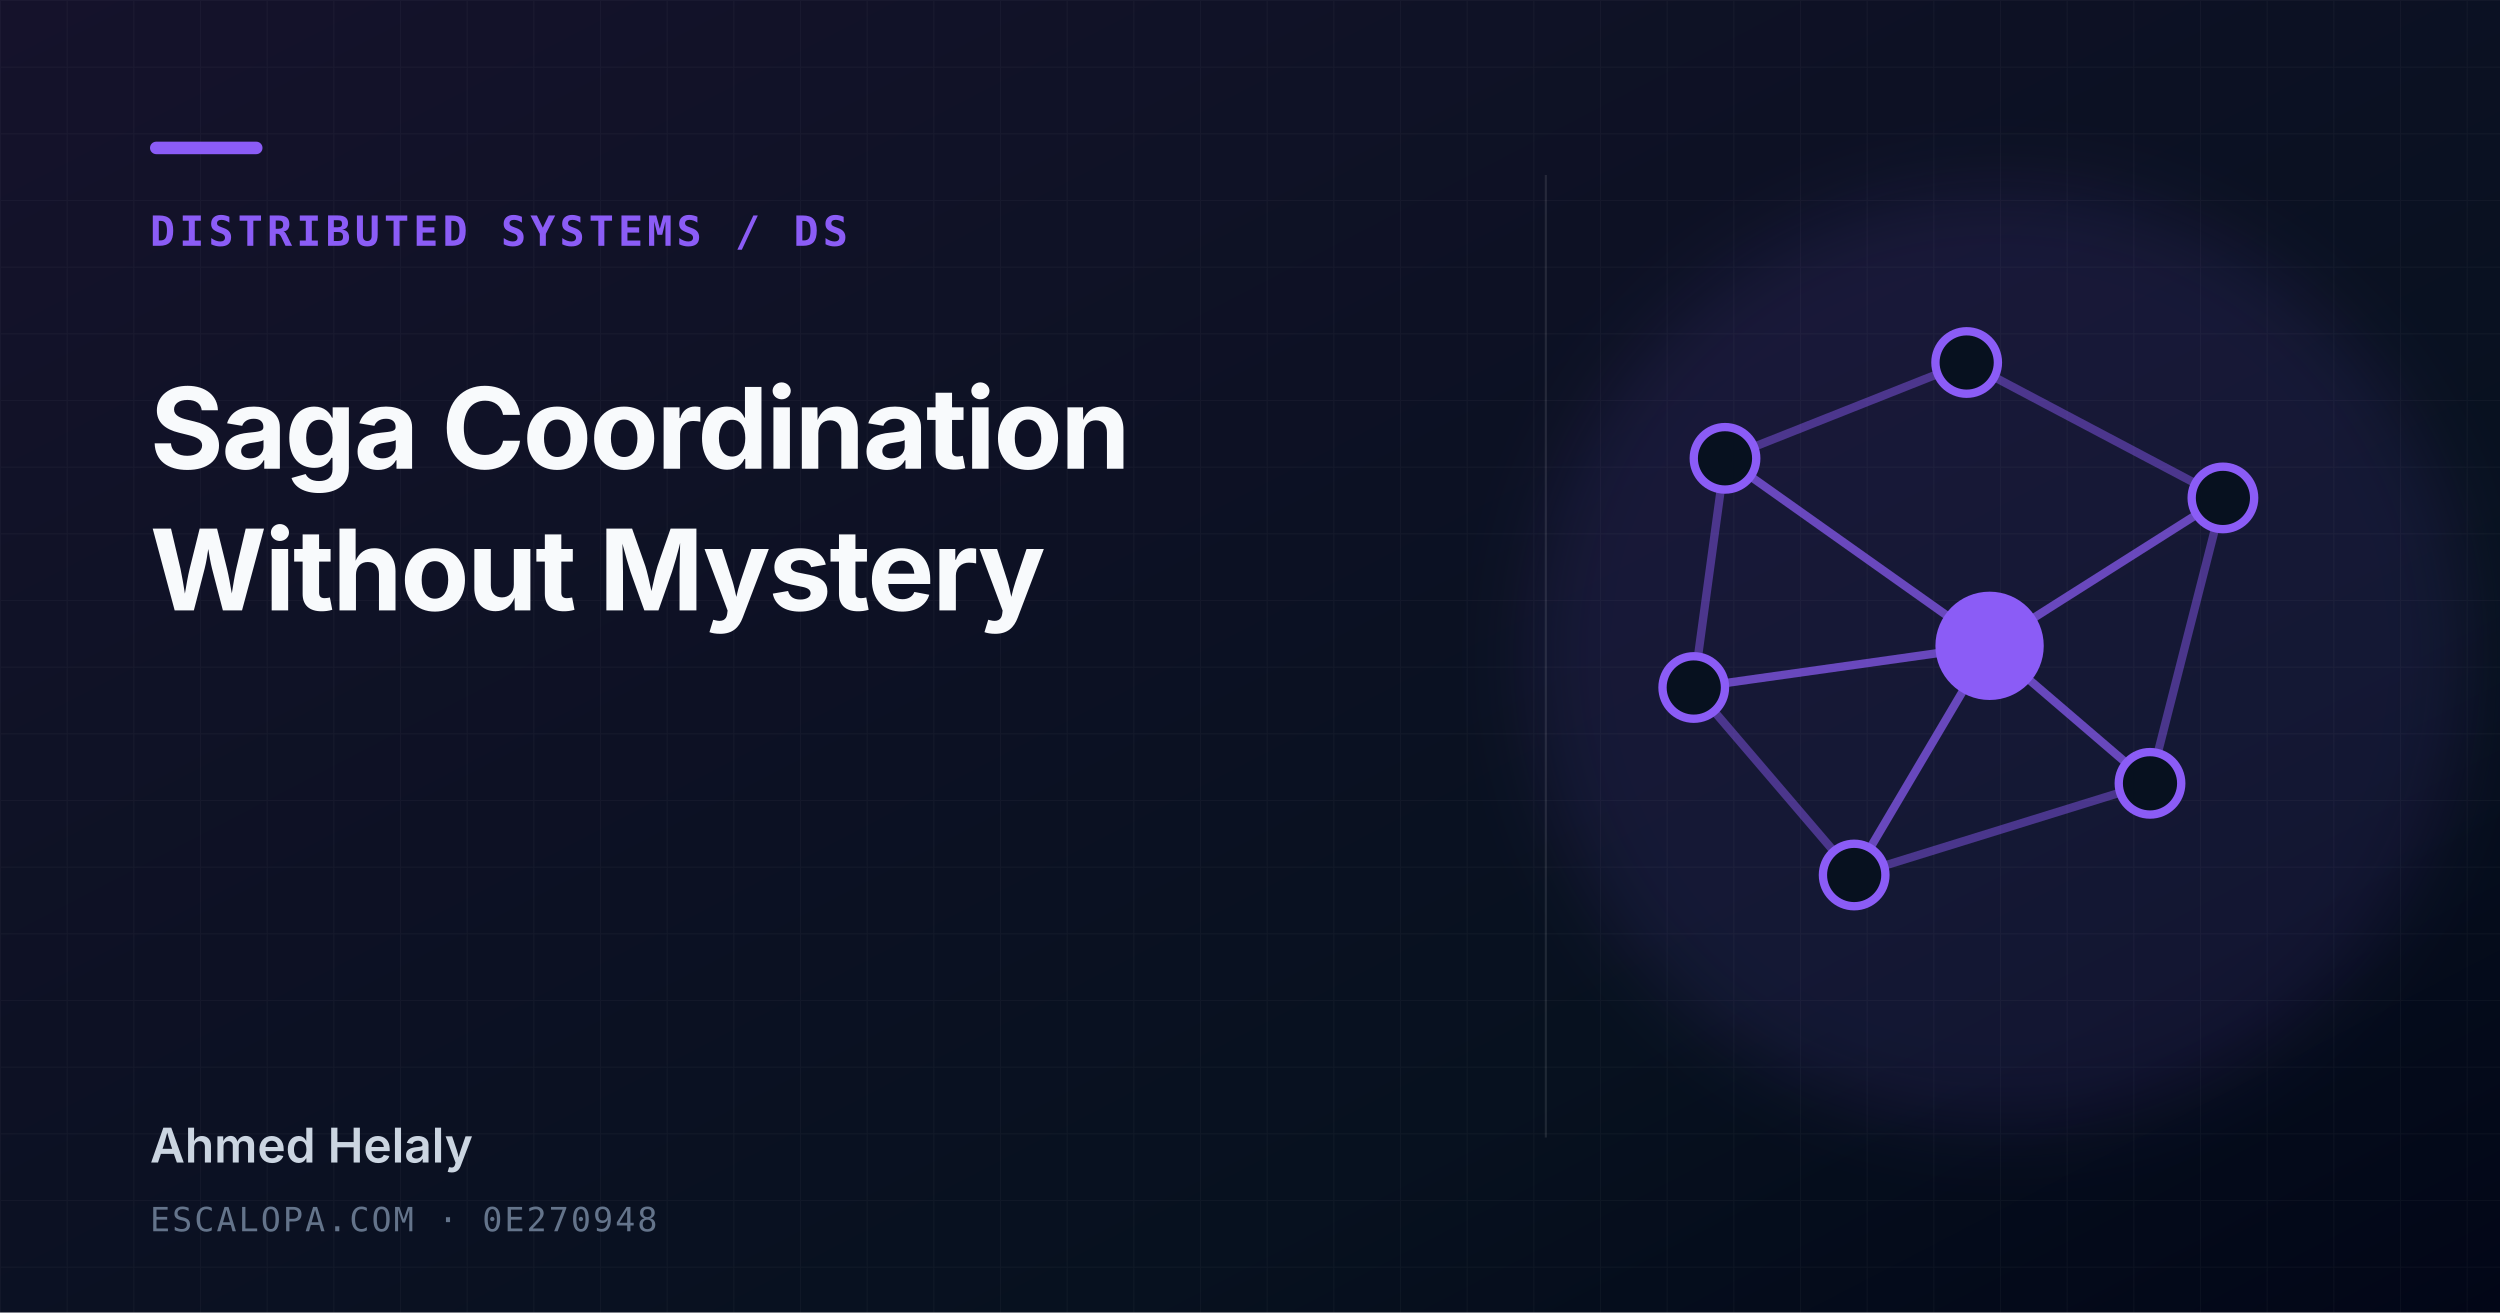
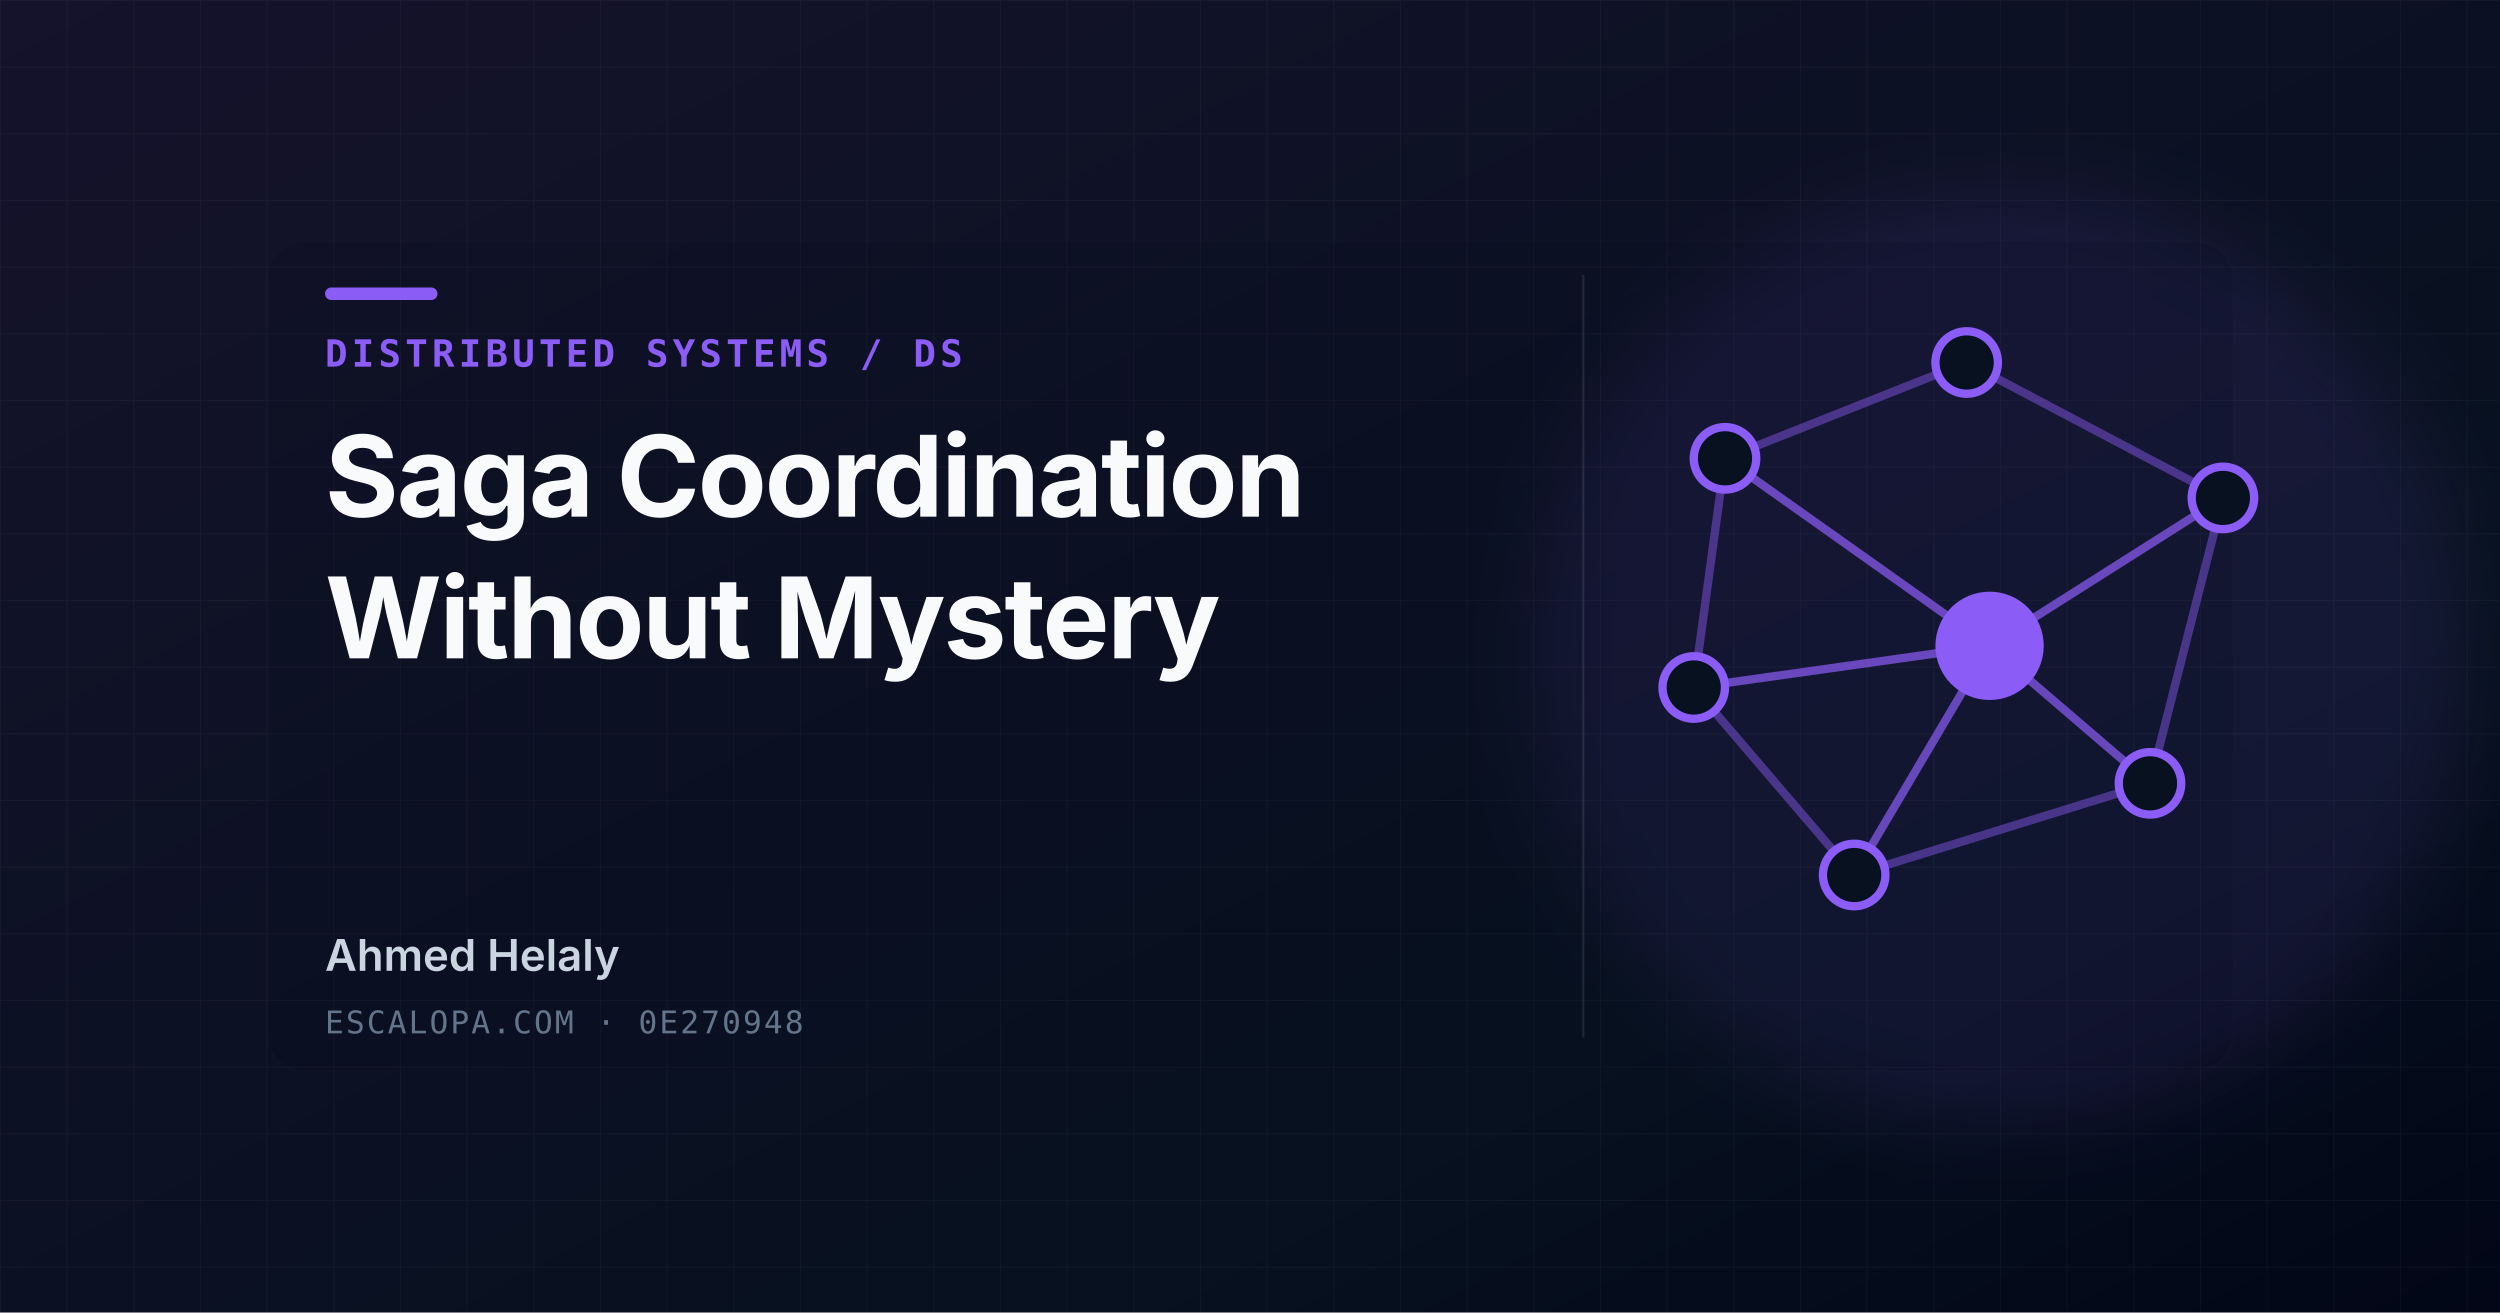
<svg xmlns="http://www.w3.org/2000/svg" width="1200" height="630" viewBox="0 0 1200 630" role="img" aria-label="Saga Coordination Without Mystery">
  <defs>
    <linearGradient id="g" x1="0" y1="0" x2="1" y2="1">
      <stop stop-color="#15122b" />
      <stop offset=".72" stop-color="#07111f" />
      <stop offset="1" stop-color="#020617" />
    </linearGradient>
    <pattern id="grid" width="32" height="32" patternUnits="userSpaceOnUse">
      <path d="M32 0H0v32" fill="none" stroke="#fff" stroke-width="1" opacity=".035" />
    </pattern>
    <filter id="glow">
      <feGaussianBlur stdDeviation="18" />
    </filter>
  </defs>
  <rect width="1200" height="630" fill="url(#g)" />
  <rect width="1200" height="630" fill="url(#grid)" />
  <circle cx="960" cy="315" r="225" fill="#8b5cf6" opacity=".10" filter="url(#glow)" />
-   <path d="M742 84v462" stroke="#fff" stroke-width="1" opacity=".1" />
-   <rect x="72" y="68" width="54" height="6" rx="3" fill="#8b5cf6" />
-   <text x="72" y="118" fill="#8b5cf6" font-family="ui-monospace,SFMono-Regular,monospace" font-size="20" font-weight="700" letter-spacing="2">DISTRIBUTED SYSTEMS / DS</text>
-   <text x="72" y="225" fill="#f8fafc" font-family="Inter,Arial,sans-serif" font-size="54" font-weight="720" letter-spacing="-1">
-     <tspan x="72" dy="0">Saga Coordination</tspan>
-     <tspan x="72" dy="68">Without Mystery</tspan>
+   <rect x="128" y="116" width="944" height="398" rx="18" fill="#020617" opacity=".13" stroke="#fff" stroke-width="1" stroke-opacity=".05" />
+   <path d="M760 132v366" stroke="#fff" stroke-width="1" opacity=".1" />
+   <rect x="156" y="138" width="54" height="6" rx="3" fill="#8b5cf6" />
+   <text x="156" y="176" fill="#8b5cf6" font-family="ui-monospace,SFMono-Regular,monospace" font-size="18" font-weight="700" letter-spacing="2">DISTRIBUTED SYSTEMS / DS</text>
+   <text x="156" y="248" fill="#f8fafc" font-family="Inter,Arial,sans-serif" font-size="54" font-weight="720" letter-spacing="-1">
+     <tspan x="156" dy="0">Saga Coordination</tspan>
+     <tspan x="156" dy="68">Without Mystery</tspan>
  </text>
  <g fill="#07111f" stroke="#8b5cf6" stroke-width="4">
    <path d="M828 220 944 174 1067 239 1032 376 890 420 813 330Z" fill="none" opacity=".45" />
    <path d="M828 220 955 310 1067 239M955 310 1032 376M955 310 890 420M813 330 955 310" fill="none" opacity=".7" />
    <circle cx="828" cy="220" r="15" />
    <circle cx="944" cy="174" r="15" />
    <circle cx="1067" cy="239" r="15" />
    <circle cx="1032" cy="376" r="15" />
    <circle cx="890" cy="420" r="15" />
    <circle cx="813" cy="330" r="15" />
    <circle cx="955" cy="310" r="24" fill="#8b5cf6" />
  </g>
-   <text x="72" y="558" fill="#cbd5e1" font-family="Inter,Arial,sans-serif" font-size="23" font-weight="600">Ahmed Helaly</text>
-   <text x="72" y="591" fill="#64748b" font-family="ui-monospace,SFMono-Regular,monospace" font-size="16" letter-spacing="1">ESCALOPA.COM  ·  0E270948</text>
+   <text x="156" y="466" fill="#cbd5e1" font-family="Inter,Arial,sans-serif" font-size="21" font-weight="600">Ahmed Helaly</text>
+   <text x="156" y="496" fill="#64748b" font-family="ui-monospace,SFMono-Regular,monospace" font-size="15" letter-spacing="1">ESCALOPA.COM  ·  0E270948</text>
</svg>
